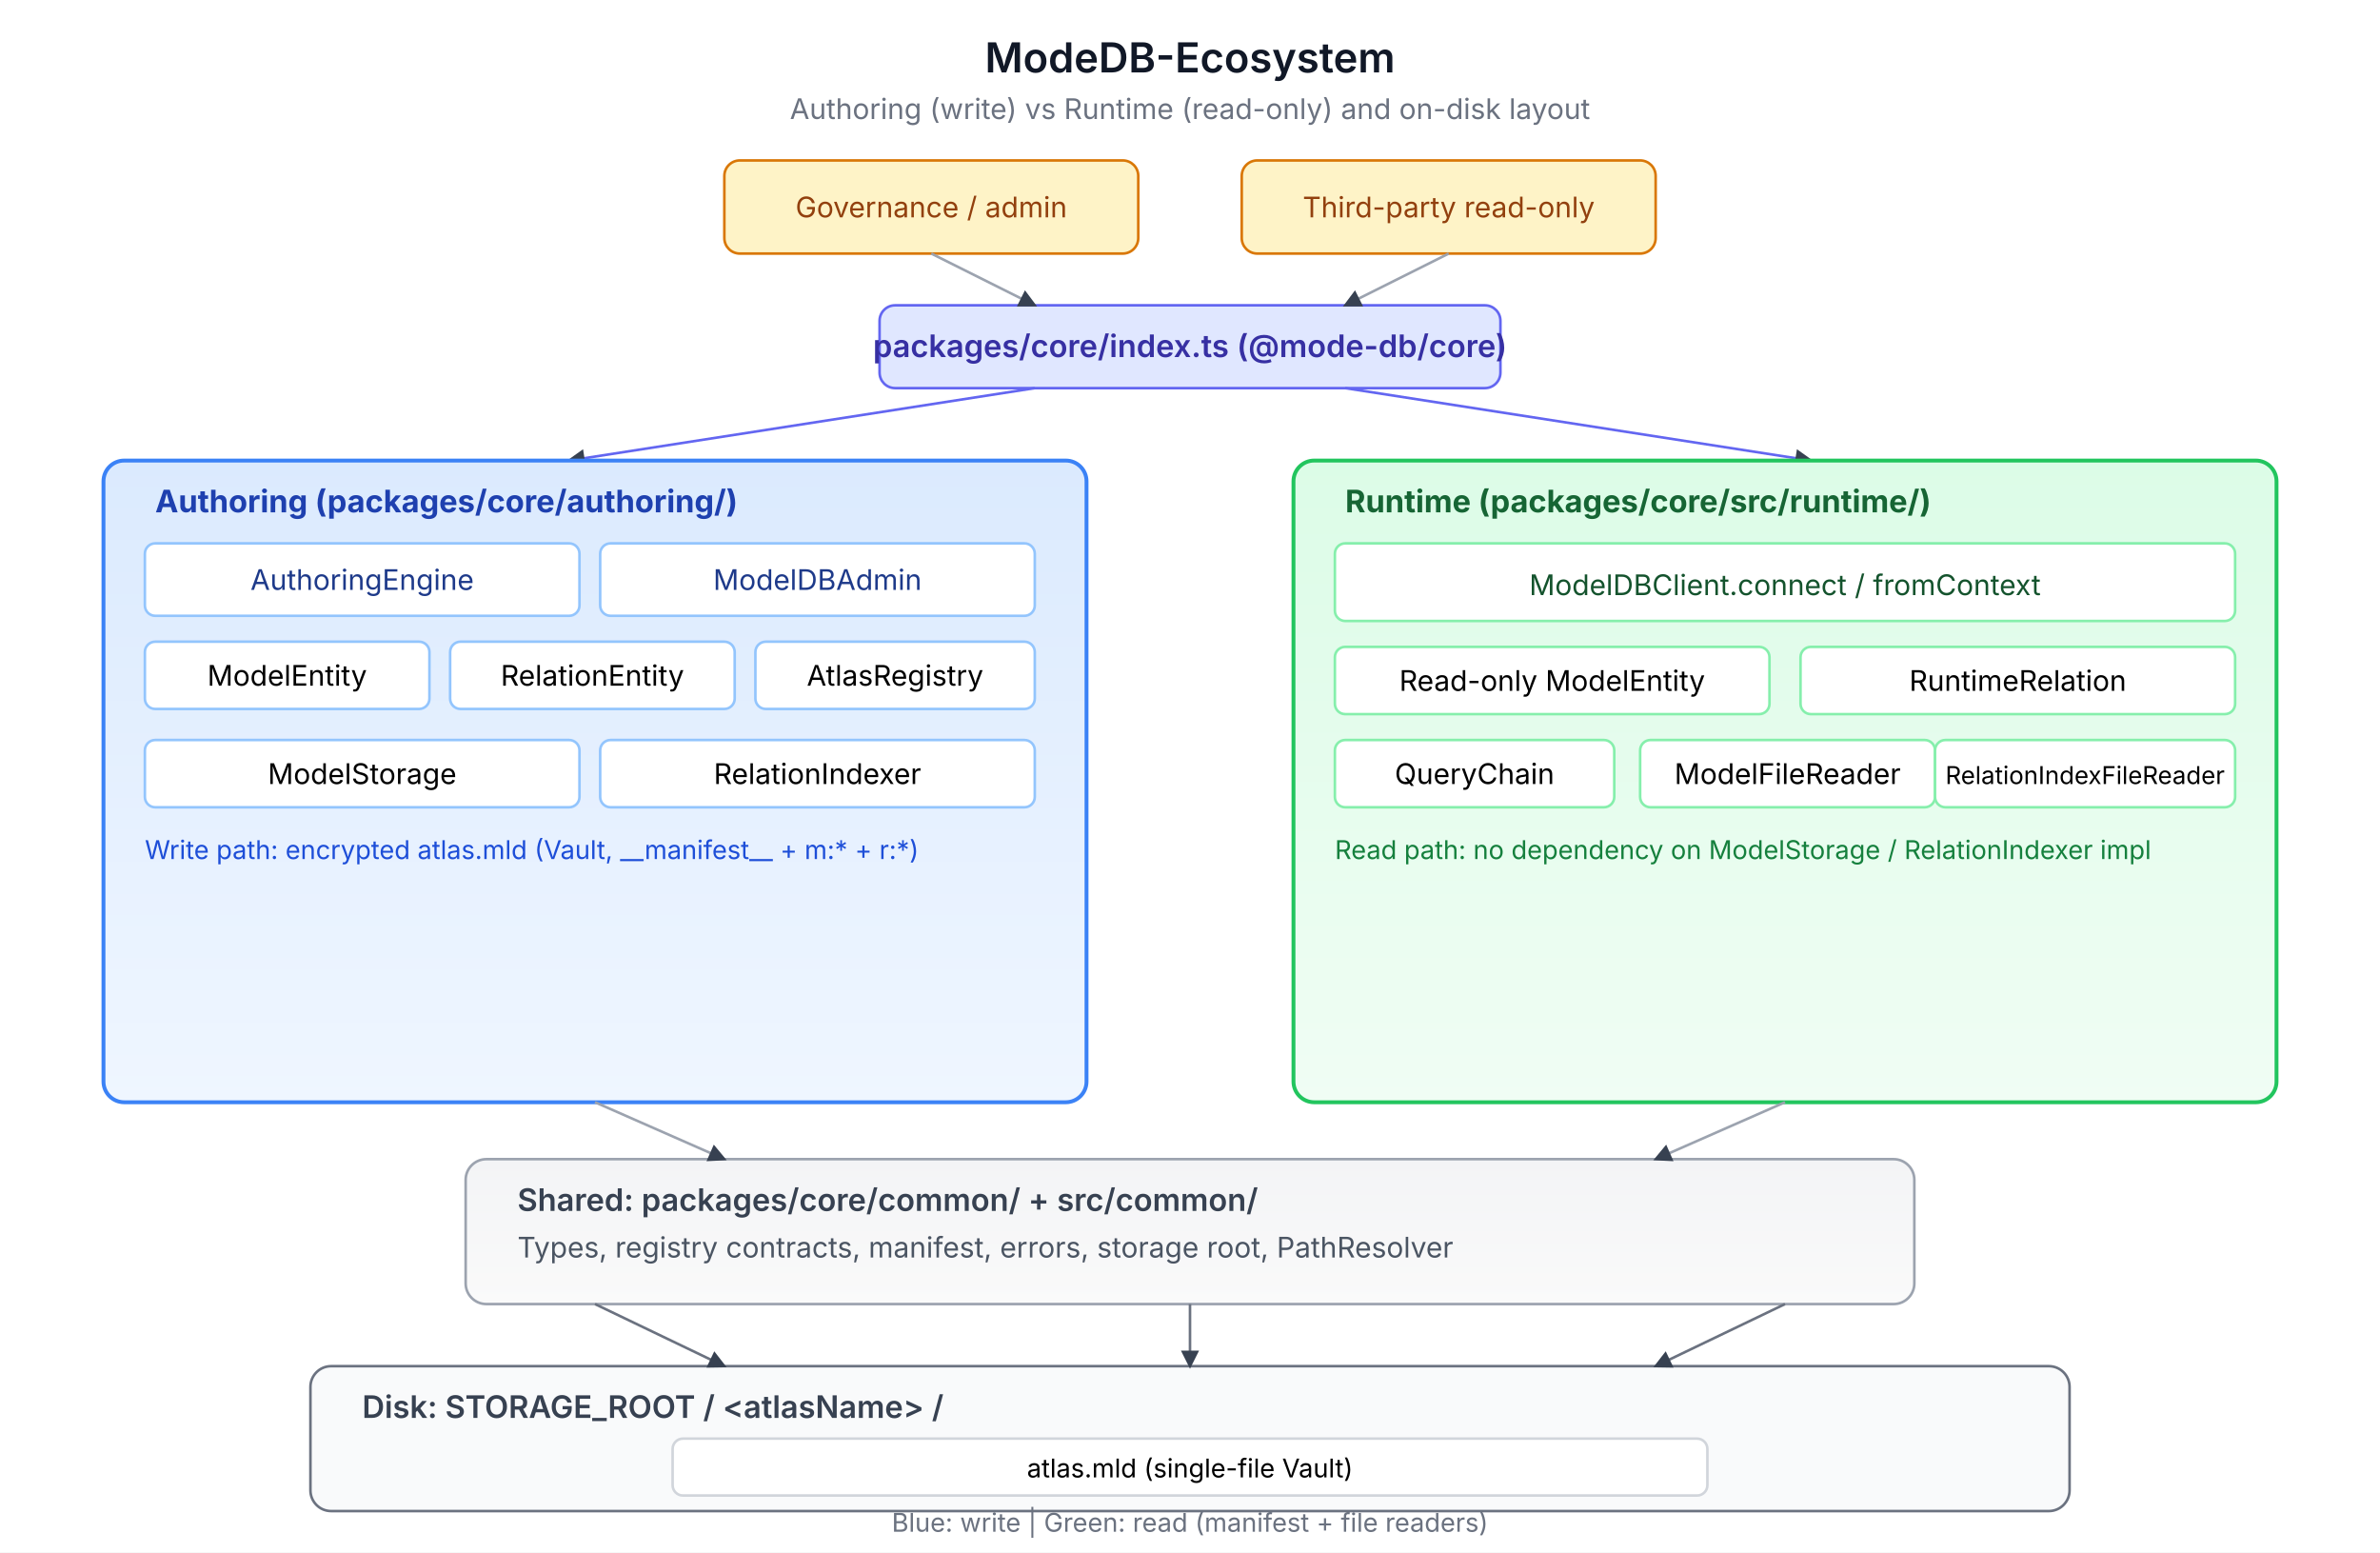
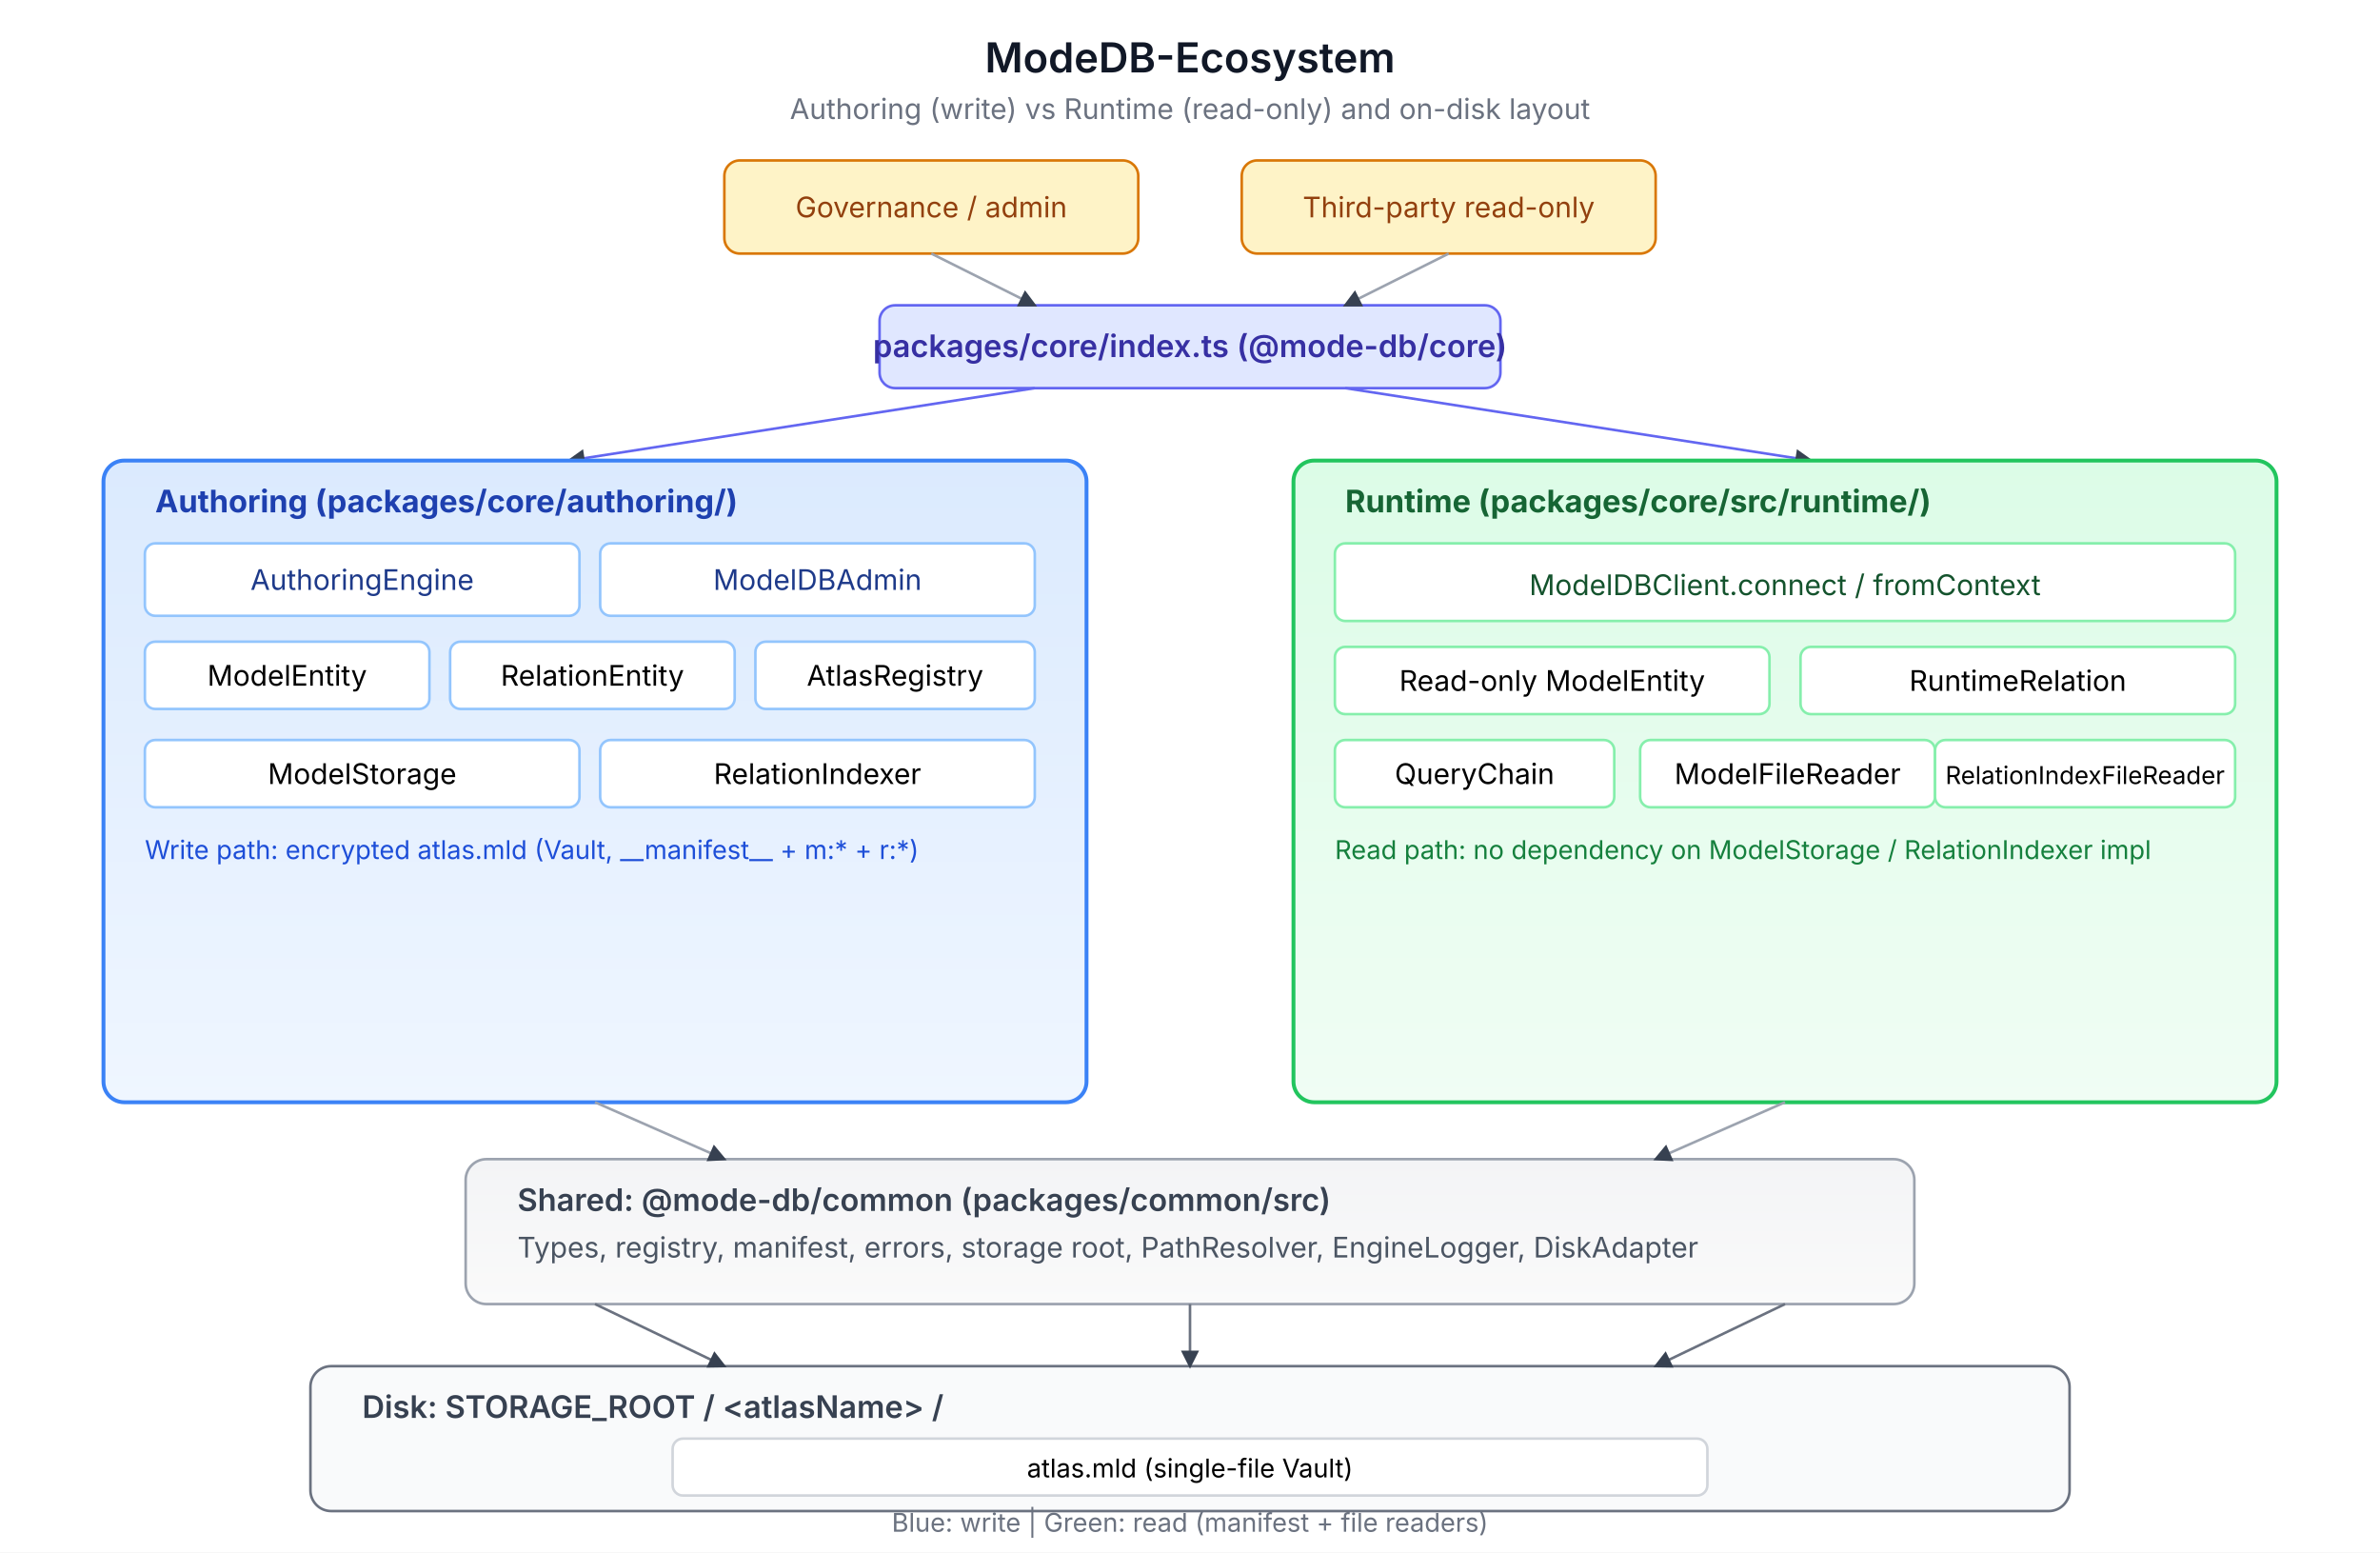
<svg xmlns="http://www.w3.org/2000/svg" viewBox="0 0 920 600" font-family="system-ui, -apple-system, Segoe UI, sans-serif" font-size="12">
  <defs>
    <marker id="arrow" markerWidth="7" markerHeight="7" refX="6" refY="3.5" orient="auto">
      <path d="M0,0 L7,3.5 L0,7 z" fill="#374151" />
    </marker>
    <linearGradient id="gAuth" x1="0" y1="0" x2="0" y2="1">
      <stop offset="0%" stop-color="#dbeafe" />
      <stop offset="100%" stop-color="#eff6ff" />
    </linearGradient>
    <linearGradient id="gRun" x1="0" y1="0" x2="0" y2="1">
      <stop offset="0%" stop-color="#dcfce7" />
      <stop offset="100%" stop-color="#f0fdf4" />
    </linearGradient>
    <linearGradient id="gSh" x1="0" y1="0" x2="0" y2="1">
      <stop offset="0%" stop-color="#f3f4f6" />
      <stop offset="100%" stop-color="#fafafa" />
    </linearGradient>
  </defs>
  <rect width="920" height="600" fill="#ffffff" />
  <text x="460" y="28" text-anchor="middle" font-size="16" font-weight="600" fill="#111827">ModeDB-Ecosystem</text>
  <text x="460" y="46" text-anchor="middle" font-size="11" fill="#6b7280">Authoring (write) vs Runtime (read-only) and on-disk layout</text>
  <rect x="280" y="62" width="160" height="36" rx="6" fill="#fef3c7" stroke="#d97706" />
  <text x="360" y="84" text-anchor="middle" fill="#92400e" font-size="11">Governance / admin</text>
  <rect x="480" y="62" width="160" height="36" rx="6" fill="#fef3c7" stroke="#d97706" />
  <text x="560" y="84" text-anchor="middle" fill="#92400e" font-size="11">Third-party read-only</text>
  <rect x="340" y="118" width="240" height="32" rx="6" fill="#e0e7ff" stroke="#6366f1" />
  <text x="460" y="138" text-anchor="middle" fill="#3730a3" font-weight="600">packages/core/index.ts (@mode-db/core)</text>
  <line x1="360" y1="98" x2="400" y2="118" stroke="#9ca3af" marker-end="url(#arrow)" />
  <line x1="560" y1="98" x2="520" y2="118" stroke="#9ca3af" marker-end="url(#arrow)" />
  <line x1="400" y1="150" x2="220" y2="178" stroke="#6366f1" marker-end="url(#arrow)" />
  <line x1="520" y1="150" x2="700" y2="178" stroke="#6366f1" marker-end="url(#arrow)" />
  <rect x="40" y="178" width="380" height="248" rx="8" fill="url(#gAuth)" stroke="#3b82f6" stroke-width="1.5" />
  <text x="60" y="198" font-weight="700" fill="#1e40af">Authoring (packages/core/authoring/)</text>
  <rect x="56" y="210" width="168" height="28" rx="4" fill="#ffffff" stroke="#93c5fd" />
  <text x="140" y="228" text-anchor="middle" font-size="11" fill="#1e3a8a">AuthoringEngine</text>
  <rect x="232" y="210" width="168" height="28" rx="4" fill="#ffffff" stroke="#93c5fd" />
  <text x="316" y="228" text-anchor="middle" font-size="11" fill="#1e3a8a">ModelDBAdmin</text>
  <rect x="56" y="248" width="110" height="26" rx="4" fill="#ffffff" stroke="#93c5fd" />
  <text x="111" y="265" text-anchor="middle" font-size="11">ModelEntity</text>
  <rect x="174" y="248" width="110" height="26" rx="4" fill="#ffffff" stroke="#93c5fd" />
  <text x="229" y="265" text-anchor="middle" font-size="11">RelationEntity</text>
  <rect x="292" y="248" width="108" height="26" rx="4" fill="#ffffff" stroke="#93c5fd" />
  <text x="346" y="265" text-anchor="middle" font-size="11">AtlasRegistry</text>
  <rect x="56" y="286" width="168" height="26" rx="4" fill="#ffffff" stroke="#93c5fd" />
  <text x="140" y="303" text-anchor="middle" font-size="11">ModelStorage</text>
  <rect x="232" y="286" width="168" height="26" rx="4" fill="#ffffff" stroke="#93c5fd" />
  <text x="316" y="303" text-anchor="middle" font-size="11">RelationIndexer</text>
  <text x="56" y="332" font-size="10" fill="#1d4ed8">Write path: encrypted atlas.mld (Vault, __manifest__ + m:* + r:*)</text>
  <rect x="500" y="178" width="380" height="248" rx="8" fill="url(#gRun)" stroke="#22c55e" stroke-width="1.5" />
  <text x="520" y="198" font-weight="700" fill="#166534">Runtime (packages/core/src/runtime/)</text>
  <rect x="516" y="210" width="348" height="30" rx="4" fill="#ffffff" stroke="#86efac" />
  <text x="690" y="230" text-anchor="middle" font-size="11" fill="#14532d">ModelDBClient.connect / fromContext</text>
  <rect x="516" y="250" width="168" height="26" rx="4" fill="#ffffff" stroke="#86efac" />
  <text x="600" y="267" text-anchor="middle" font-size="11">Read-only ModelEntity</text>
  <rect x="696" y="250" width="168" height="26" rx="4" fill="#ffffff" stroke="#86efac" />
  <text x="780" y="267" text-anchor="middle" font-size="11">RuntimeRelation</text>
  <rect x="516" y="286" width="108" height="26" rx="4" fill="#ffffff" stroke="#86efac" />
  <text x="570" y="303" text-anchor="middle" font-size="11">QueryChain</text>
  <rect x="634" y="286" width="114" height="26" rx="4" fill="#ffffff" stroke="#86efac" />
  <text x="691" y="303" text-anchor="middle" font-size="11">ModelFileReader</text>
  <rect x="748" y="286" width="116" height="26" rx="4" fill="#ffffff" stroke="#86efac" />
  <text x="806" y="303" text-anchor="middle" font-size="9.5">RelationIndexFileReader</text>
  <text x="516" y="332" font-size="10" fill="#15803d">Read path: no dependency on ModelStorage / RelationIndexer impl</text>
  <rect x="180" y="448" width="560" height="56" rx="8" fill="url(#gSh)" stroke="#9ca3af" />
-   <text x="200" y="468" font-weight="600" fill="#374151">Shared: packages/core/common/ + src/common/</text>
-   <text x="200" y="486" font-size="11" fill="#4b5563">Types, registry contracts, manifest, errors, storage root, PathResolver</text>
+   <text x="200" y="468" font-weight="600" fill="#374151">Shared: @mode-db/common (packages/common/src)</text>
+   <text x="200" y="486" font-size="11" fill="#4b5563">Types, registry, manifest, errors, storage root, PathResolver, EngineLogger, DiskAdapter</text>
  <line x1="230" y1="426" x2="280" y2="448" stroke="#9ca3af" marker-end="url(#arrow)" />
  <line x1="690" y1="426" x2="640" y2="448" stroke="#9ca3af" marker-end="url(#arrow)" />
  <rect x="120" y="528" width="680" height="56" rx="8" fill="#f9fafb" stroke="#6b7280" />
  <text x="140" y="548" font-weight="600" fill="#374151">Disk: STORAGE_ROOT / &lt;atlasName&gt; /</text>
  <rect x="260" y="556" width="400" height="22" rx="4" fill="#ffffff" stroke="#d1d5db" />
  <text x="460" y="571" text-anchor="middle" font-size="10">atlas.mld (single-file Vault)</text>
  <line x1="230" y1="504" x2="280" y2="528" stroke="#6b7280" marker-end="url(#arrow)" />
  <line x1="460" y1="504" x2="460" y2="528" stroke="#6b7280" marker-end="url(#arrow)" />
  <line x1="690" y1="504" x2="640" y2="528" stroke="#6b7280" marker-end="url(#arrow)" />
  <text x="460" y="592" text-anchor="middle" font-size="10" fill="#6b7280">Blue: write | Green: read (manifest + file readers)</text>
</svg>
